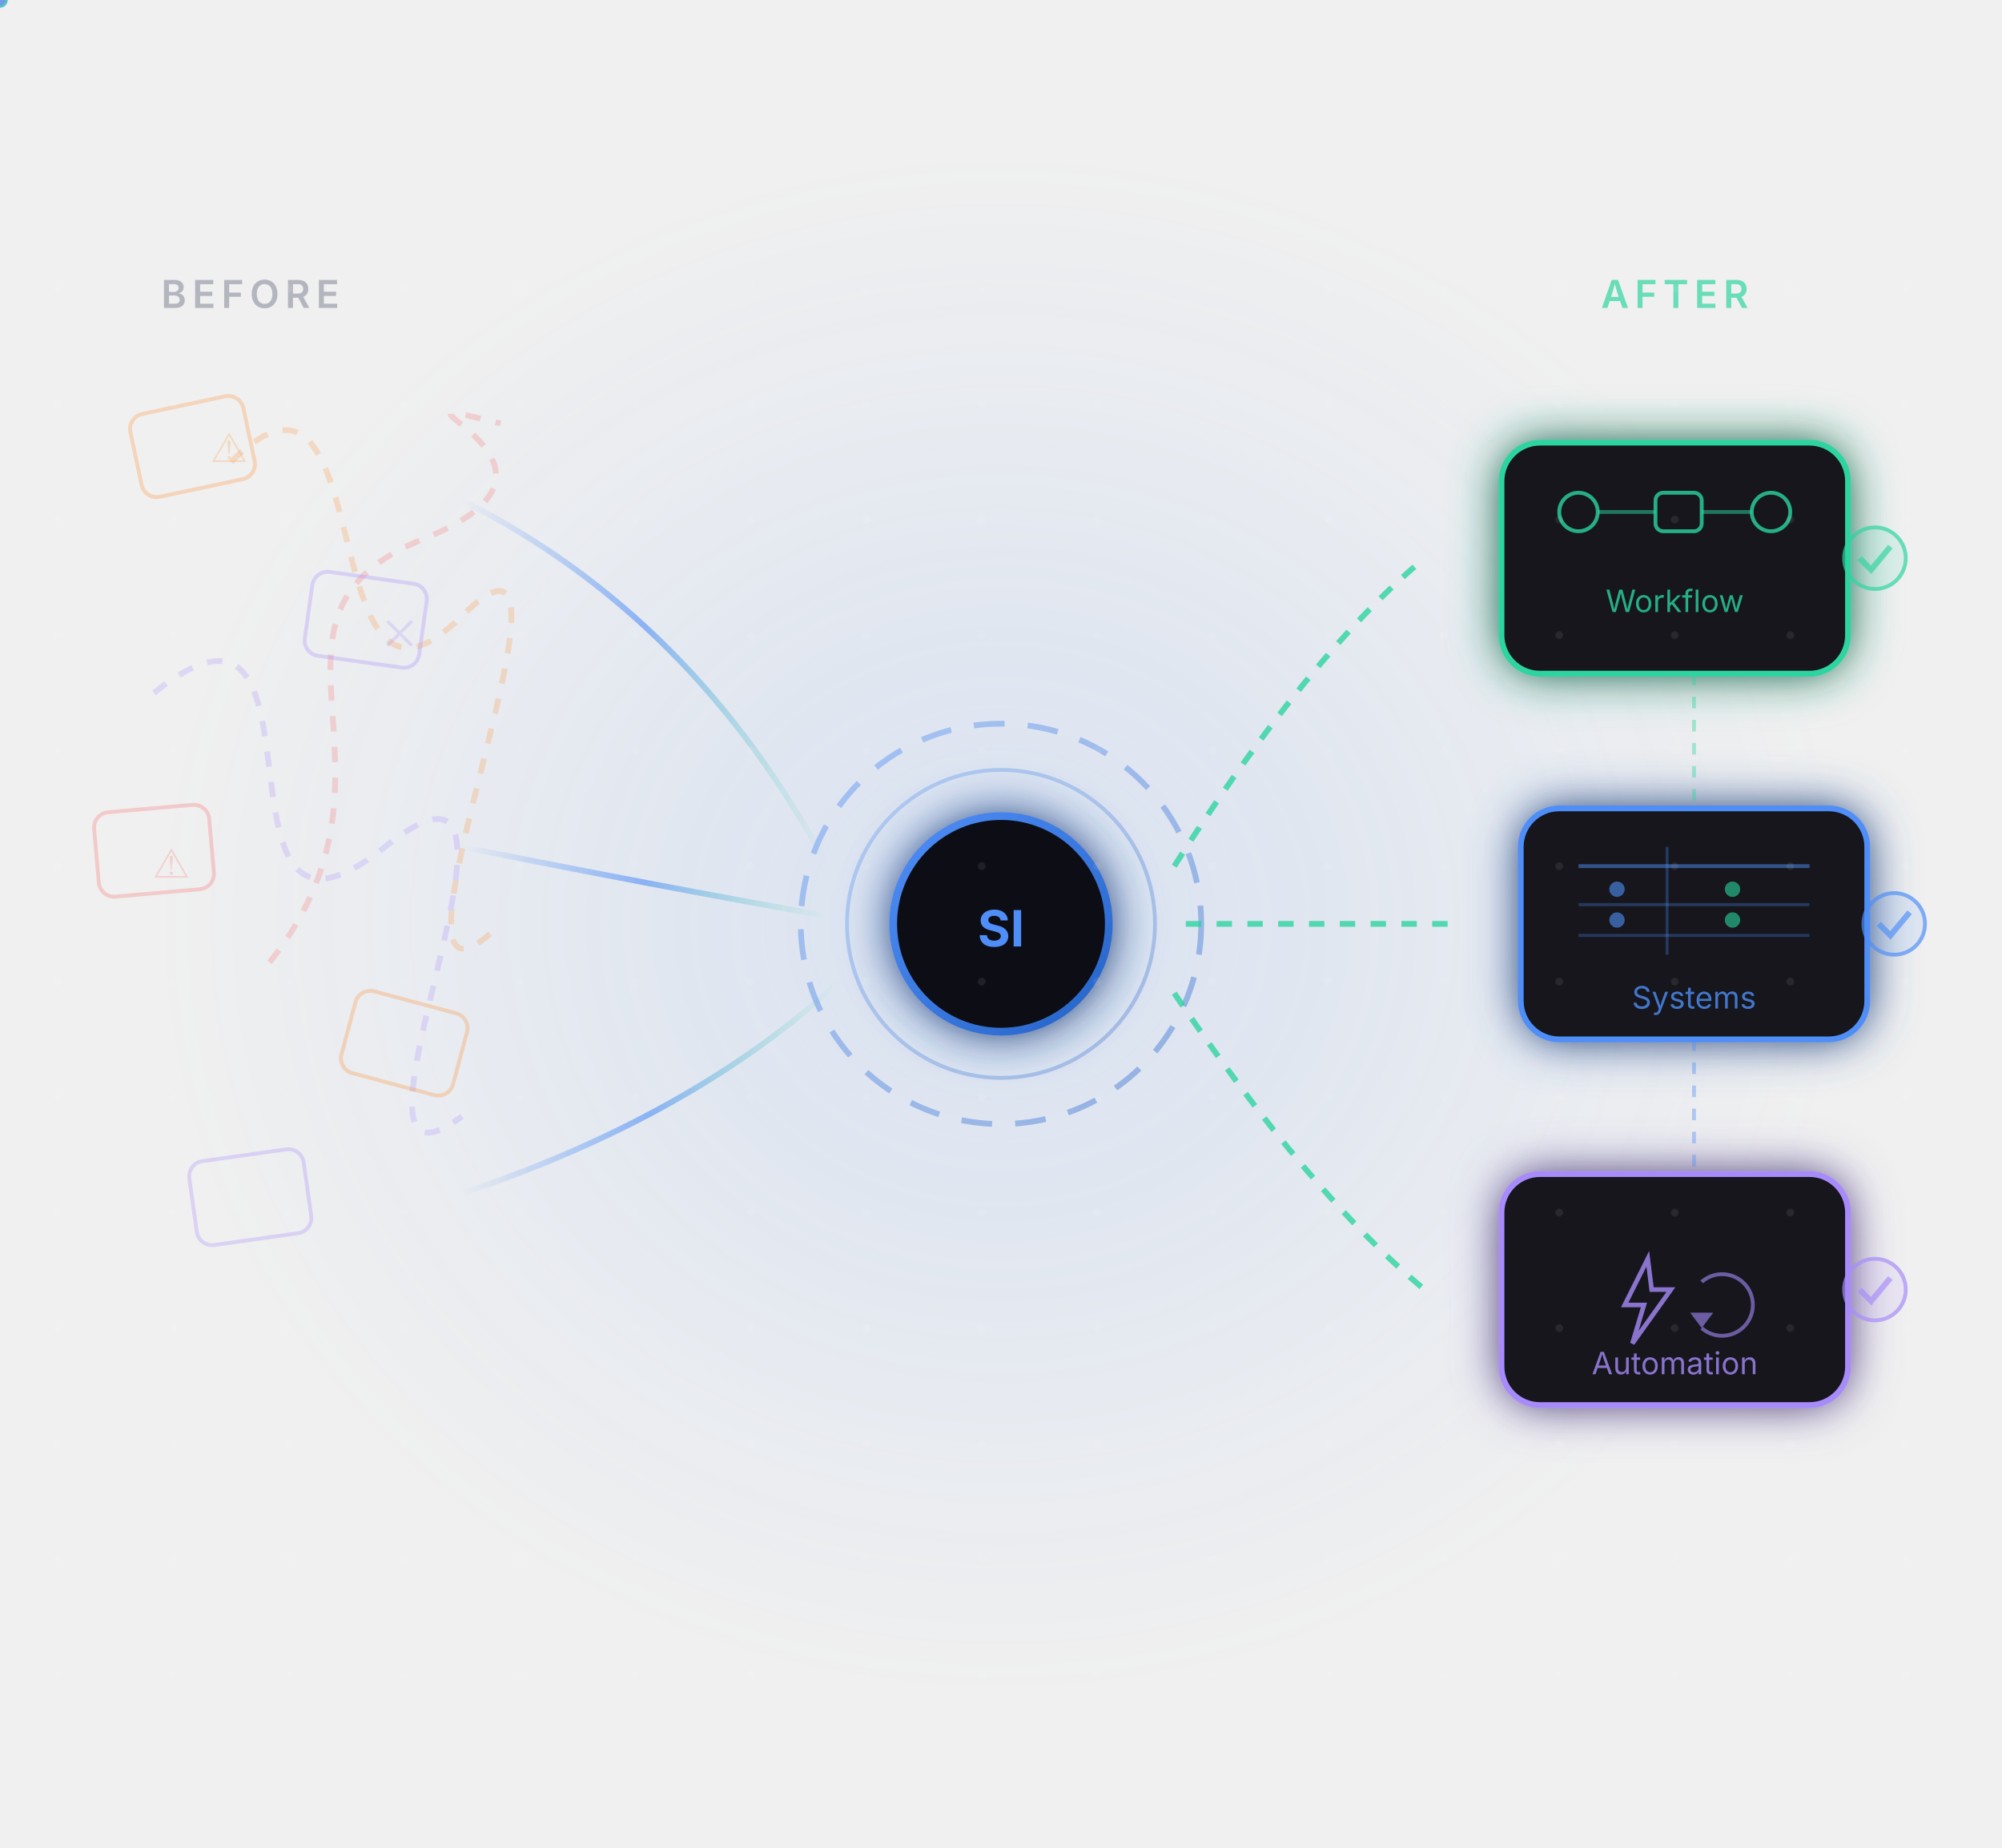
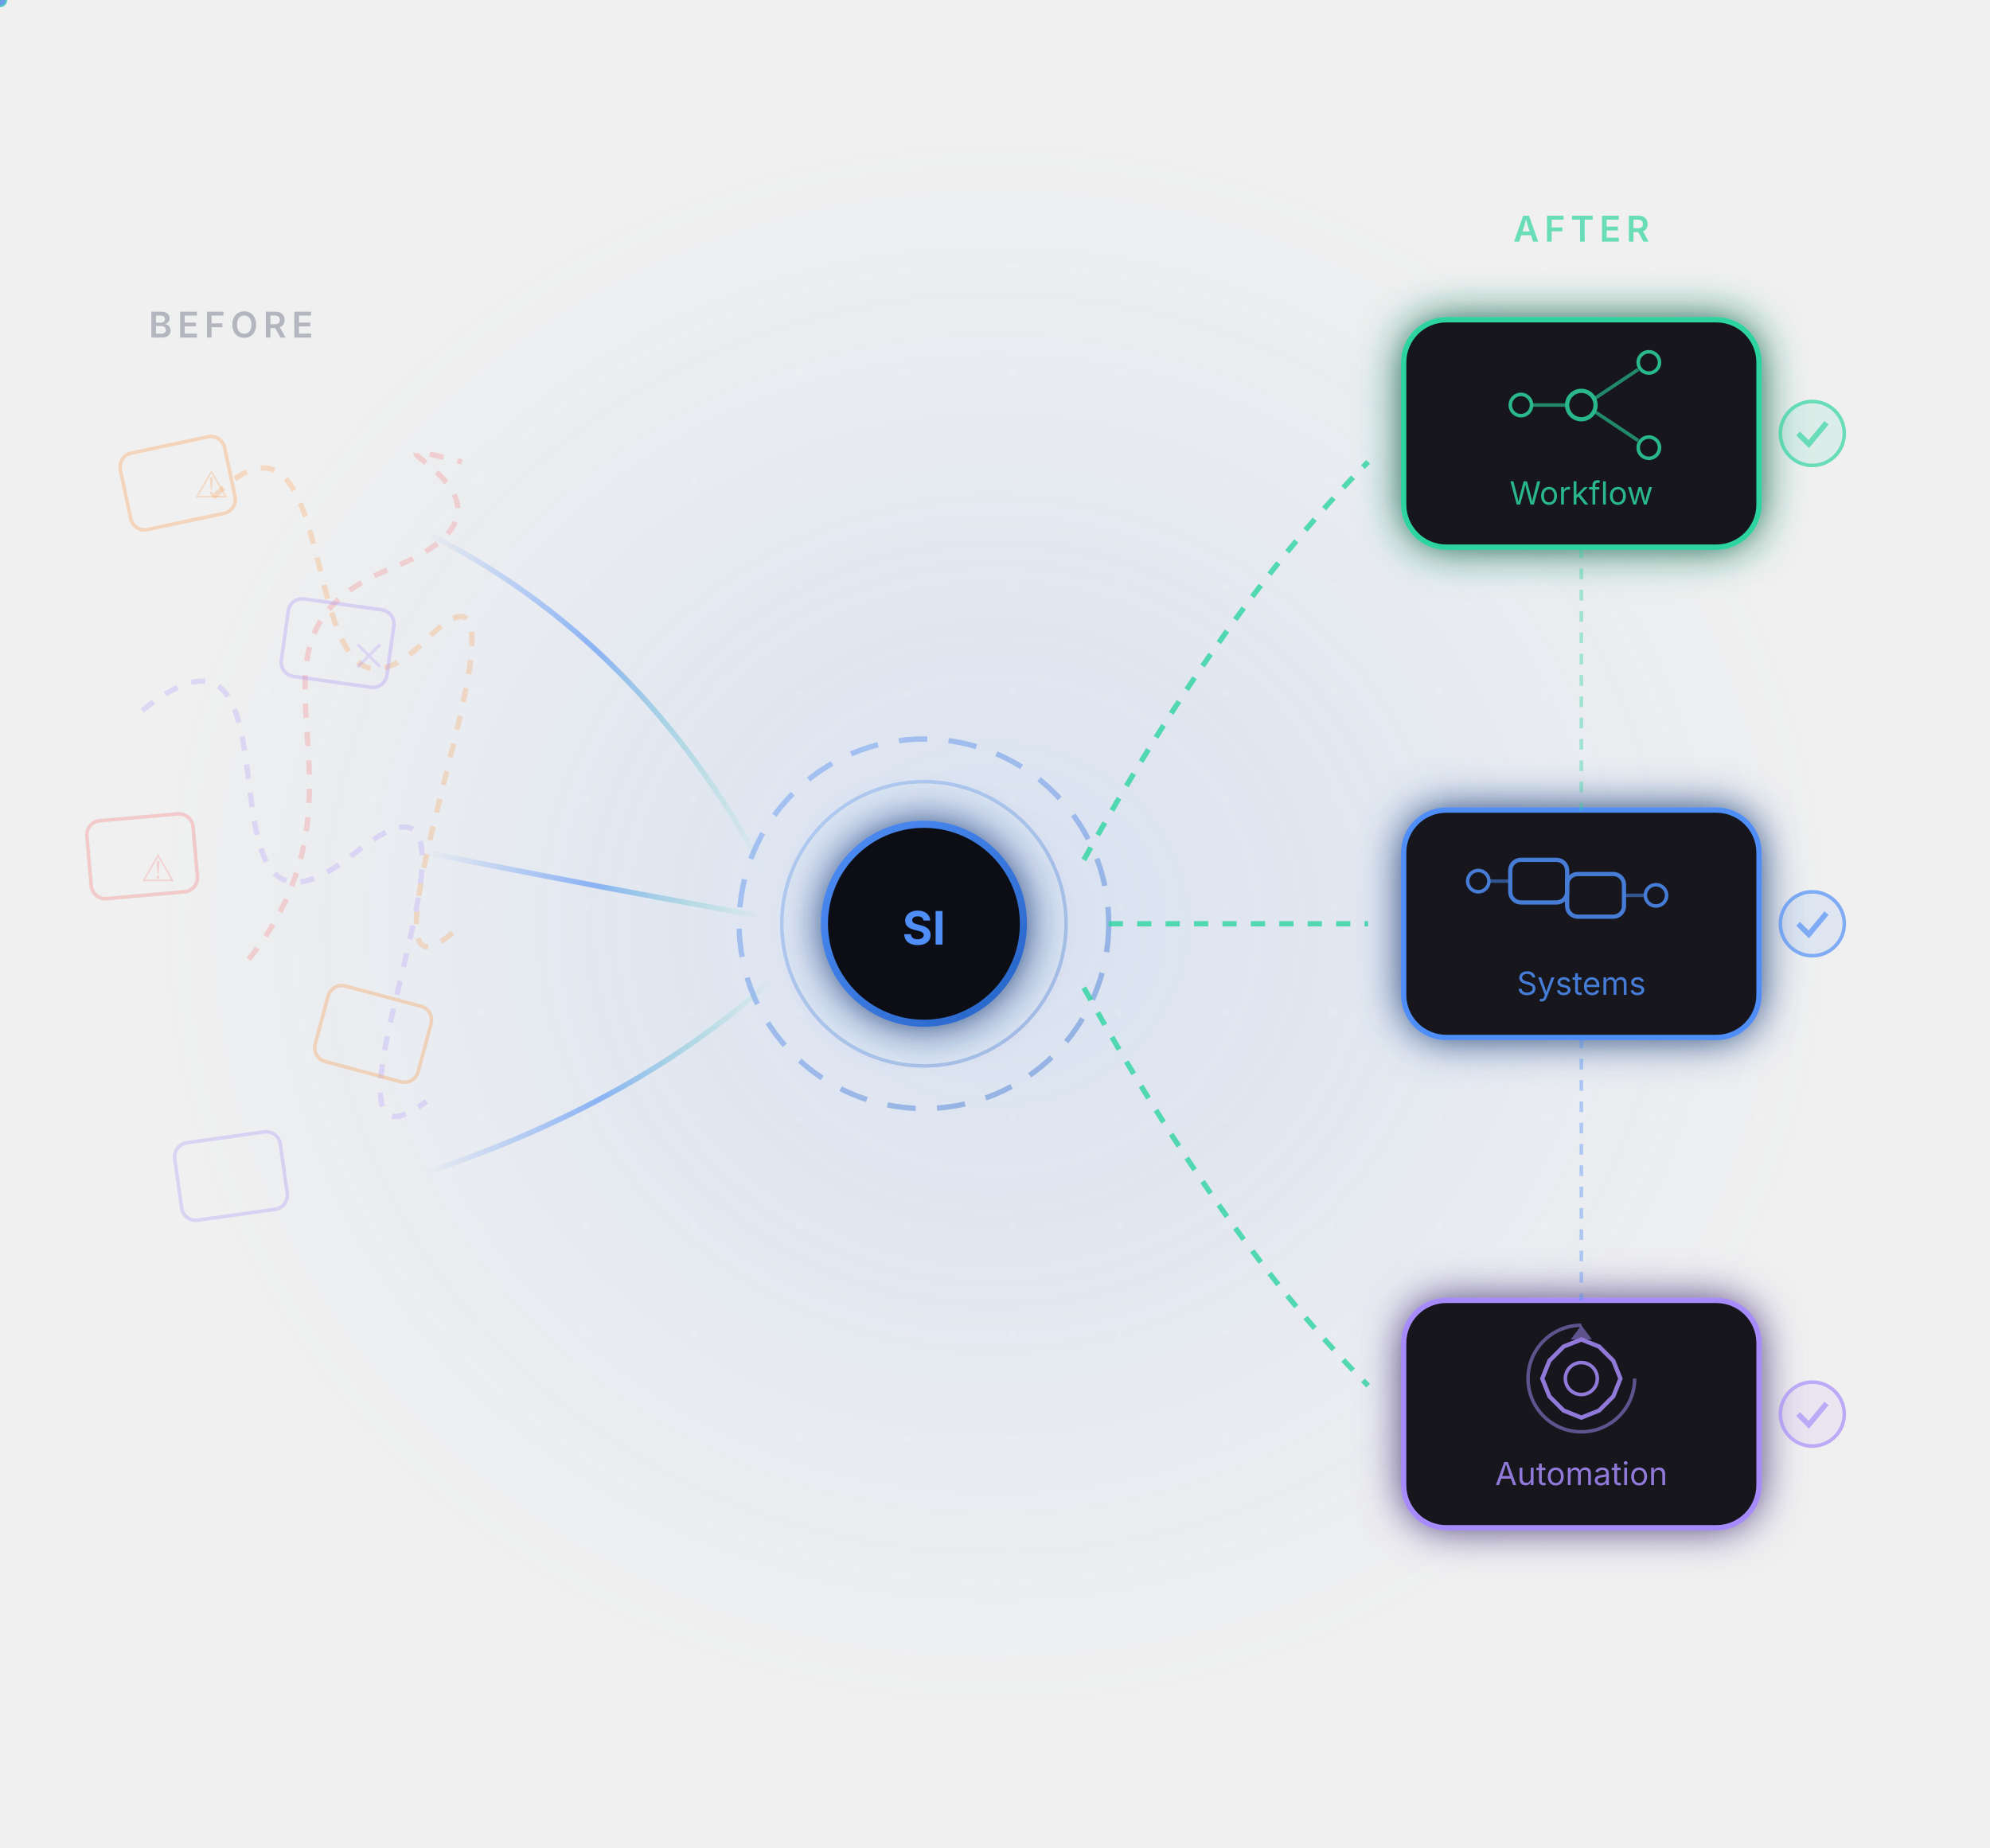
- <svg xmlns="http://www.w3.org/2000/svg" viewBox="0 0 520 480">
+ <svg xmlns="http://www.w3.org/2000/svg" viewBox="0 0 560 520">
  <defs>
    <filter id="glow" x="-50%" y="-50%" width="200%" height="200%">
      <feGaussianBlur stdDeviation="6" result="blur" />
      <feMerge>
        <feMergeNode in="blur" />
        <feMergeNode in="SourceGraphic" />
      </feMerge>
    </filter>
    <filter id="glowSoft" x="-50%" y="-50%" width="200%" height="200%">
      <feGaussianBlur stdDeviation="12" result="blur" />
      <feMerge>
        <feMergeNode in="blur" />
        <feMergeNode in="SourceGraphic" />
      </feMerge>
    </filter>
    <filter id="glowStrong" x="-50%" y="-50%" width="200%" height="200%">
      <feGaussianBlur stdDeviation="18" result="blur" />
      <feMerge>
        <feMergeNode in="blur" />
        <feMergeNode in="SourceGraphic" />
      </feMerge>
    </filter>
    <linearGradient id="blueGrad" x1="0%" y1="0%" x2="100%" y2="100%">
      <stop offset="0%" stop-color="#4f8ef7" />
      <stop offset="100%" stop-color="#2563c7" />
    </linearGradient>
    <linearGradient id="greenGrad" x1="0%" y1="0%" x2="100%" y2="100%">
      <stop offset="0%" stop-color="#2dd4a0" />
      <stop offset="100%" stop-color="#1aab7f" />
    </linearGradient>
    <linearGradient id="purpleGrad" x1="0%" y1="0%" x2="100%" y2="100%">
      <stop offset="0%" stop-color="#a78bfa" />
      <stop offset="100%" stop-color="#7c3aed" />
    </linearGradient>
    <linearGradient id="orangeGrad" x1="0%" y1="0%" x2="100%" y2="100%">
      <stop offset="0%" stop-color="#fb923c" />
      <stop offset="100%" stop-color="#ea580c" />
    </linearGradient>
    <linearGradient id="flowLine" x1="0%" y1="0%" x2="100%" y2="0%">
      <stop offset="0%" stop-color="#4f8ef7" stop-opacity="0" />
      <stop offset="50%" stop-color="#4f8ef7" stop-opacity="1" />
      <stop offset="100%" stop-color="#2dd4a0" stop-opacity="0" />
    </linearGradient>
    <radialGradient id="centerGlow" cx="50%" cy="50%" r="50%">
      <stop offset="0%" stop-color="#4f8ef7" stop-opacity="0.15" />
      <stop offset="100%" stop-color="#4f8ef7" stop-opacity="0" />
    </radialGradient>
-     <clipPath id="screenClip">
-       <rect x="0" y="0" width="60" height="42" rx="4" />
-     </clipPath>
  </defs>
-   <ellipse cx="260" cy="240" rx="220" ry="200" fill="url(#centerGlow)">
-     <animate attributeName="rx" values="220;240;220" dur="6s" repeatCount="indefinite" />
-     <animate attributeName="ry" values="200;220;200" dur="6s" repeatCount="indefinite" />
+   <ellipse cx="280" cy="260" rx="240" ry="220" fill="url(#centerGlow)">
+     <animate attributeName="rx" values="240;260;240" dur="6s" repeatCount="indefinite" />
+     <animate attributeName="ry" values="220;240;220" dur="6s" repeatCount="indefinite" />
  </ellipse>
+   <g opacity="0.08">
+     <pattern id="dots" x="0" y="0" width="30" height="30" patternUnits="userSpaceOnUse">
+       <circle cx="15" cy="15" r="1" fill="#fff" />
+     </pattern>
+     <rect x="0" y="60" width="560" height="440" fill="url(#dots)" />
+   </g>
  <g opacity="0.25">
-     <path d="M60,120 C100,80 80,200 120,160 S90,280 130,240" fill="none" stroke="#fb923c" stroke-width="1.5" stroke-dasharray="4,4">
+     <path d="M60,140 C100,100 80,220 120,180 S90,300 130,260" fill="none" stroke="#fb923c" stroke-width="1.5" stroke-dasharray="4,4">
      <animate attributeName="stroke-dashoffset" from="0" to="-16" dur="3s" repeatCount="indefinite" />
    </path>
-     <path d="M40,180 C90,140 50,260 100,220 S80,320 120,290" fill="none" stroke="#a78bfa" stroke-width="1.5" stroke-dasharray="4,4">
+     <path d="M40,200 C90,160 50,280 100,240 S80,340 120,310" fill="none" stroke="#a78bfa" stroke-width="1.5" stroke-dasharray="4,4">
      <animate attributeName="stroke-dashoffset" from="0" to="-16" dur="4s" repeatCount="indefinite" />
    </path>
-     <path d="M70,250 C110,200 60,160 110,140 S90,100 130,110" fill="none" stroke="#f87171" stroke-width="1.5" stroke-dasharray="4,4">
+     <path d="M70,270 C110,220 60,180 110,160 S90,120 130,130" fill="none" stroke="#f87171" stroke-width="1.5" stroke-dasharray="4,4">
      <animate attributeName="stroke-dashoffset" from="0" to="-16" dur="3.5s" repeatCount="indefinite" />
    </path>
  </g>
  <g opacity="0.5">
-     <rect x="35" y="105" width="30" height="22" rx="4" fill="none" stroke="#fb923c" stroke-width="1" opacity="0.6" transform="rotate(-12, 50, 116)" />
-     <rect x="80" y="150" width="30" height="22" rx="4" fill="none" stroke="#a78bfa" stroke-width="1" opacity="0.6" transform="rotate(8, 95, 161)" />
-     <rect x="25" y="210" width="30" height="22" rx="4" fill="none" stroke="#f87171" stroke-width="1" opacity="0.6" transform="rotate(-5, 40, 221)" />
-     <rect x="90" y="260" width="30" height="22" rx="4" fill="none" stroke="#fb923c" stroke-width="1" opacity="0.6" transform="rotate(15, 105, 271)" />
-     <rect x="50" y="300" width="30" height="22" rx="4" fill="none" stroke="#a78bfa" stroke-width="1" opacity="0.6" transform="rotate(-8, 65, 311)" />
-     <text x="55" y="120" font-size="10" fill="#fb923c" opacity="0.5">⚠</text>
-     <text x="100" y="168" font-size="10" fill="#a78bfa" opacity="0.5">✕</text>
-     <text x="40" y="228" font-size="10" fill="#f87171" opacity="0.5">⚠</text>
+     <rect x="35" y="125" width="30" height="22" rx="4" fill="none" stroke="#fb923c" stroke-width="1" opacity="0.6" transform="rotate(-12, 50, 136)" />
+     <rect x="80" y="170" width="30" height="22" rx="4" fill="none" stroke="#a78bfa" stroke-width="1" opacity="0.6" transform="rotate(8, 95, 181)" />
+     <rect x="25" y="230" width="30" height="22" rx="4" fill="none" stroke="#f87171" stroke-width="1" opacity="0.6" transform="rotate(-5, 40, 241)" />
+     <rect x="90" y="280" width="30" height="22" rx="4" fill="none" stroke="#fb923c" stroke-width="1" opacity="0.6" transform="rotate(15, 105, 291)" />
+     <rect x="50" y="320" width="30" height="22" rx="4" fill="none" stroke="#a78bfa" stroke-width="1" opacity="0.6" transform="rotate(-8, 65, 331)" />
+     <text x="55" y="140" font-size="10" fill="#fb923c" opacity="0.5">⚠</text>
+     <text x="100" y="188" font-size="10" fill="#a78bfa" opacity="0.5">✕</text>
+     <text x="40" y="248" font-size="10" fill="#f87171" opacity="0.5">⚠</text>
  </g>
-   <text x="65" y="80" font-family="-apple-system, BlinkMacSystemFont, sans-serif" font-size="10" font-weight="600" fill="#8a909c" letter-spacing="1.5" text-anchor="middle" opacity="0.6">BEFORE</text>
-   <g transform="translate(260, 240)">
+   <text x="65" y="95" font-family="-apple-system, BlinkMacSystemFont, sans-serif" font-size="10" font-weight="600" fill="#8a909c" letter-spacing="1.5" text-anchor="middle" opacity="0.6">BEFORE</text>
+   <g transform="translate(260, 260)">
    <circle cx="0" cy="0" r="52" fill="none" stroke="url(#blueGrad)" stroke-width="1.5" stroke-dasharray="8,6" opacity="0.4">
      <animateTransform attributeName="transform" type="rotate" from="0" to="360" dur="20s" repeatCount="indefinite" />
    </circle>
    <circle cx="0" cy="0" r="40" fill="none" stroke="url(#blueGrad)" stroke-width="1" opacity="0.3">
      <animateTransform attributeName="transform" type="rotate" from="360" to="0" dur="15s" repeatCount="indefinite" />
    </circle>
    <circle cx="0" cy="0" r="28" fill="#0d0f12" stroke="url(#blueGrad)" stroke-width="2" filter="url(#glow)" />
    <text x="0" y="1" font-family="-apple-system, BlinkMacSystemFont, sans-serif" font-size="13" font-weight="700" fill="#4f8ef7" text-anchor="middle" dominant-baseline="middle">SI</text>
    <circle cx="0" cy="0" r="28" fill="none" stroke="#4f8ef7" stroke-width="1" opacity="0">
      <animate attributeName="r" values="28;55" dur="2.5s" repeatCount="indefinite" />
      <animate attributeName="opacity" values="0.5;0" dur="2.5s" repeatCount="indefinite" />
    </circle>
    <circle cx="0" cy="0" r="28" fill="none" stroke="#4f8ef7" stroke-width="1" opacity="0">
      <animate attributeName="r" values="28;55" dur="2.5s" begin="1.25s" repeatCount="indefinite" />
      <animate attributeName="opacity" values="0.5;0" dur="2.5s" begin="1.25s" repeatCount="indefinite" />
    </circle>
  </g>
  <g opacity="0.6">
-     <path d="M120,130 Q180,160 215,225" fill="none" stroke="url(#flowLine)" stroke-width="1.5">
+     <path d="M120,150 Q180,180 215,245" fill="none" stroke="url(#flowLine)" stroke-width="1.5">
      <animate attributeName="stroke-dashoffset" from="80" to="0" dur="2s" repeatCount="indefinite" />
    </path>
-     <path d="M120,220 Q170,230 215,238" fill="none" stroke="url(#flowLine)" stroke-width="1.5">
+     <path d="M120,240 Q170,250 215,258" fill="none" stroke="url(#flowLine)" stroke-width="1.5">
      <animate attributeName="stroke-dashoffset" from="60" to="0" dur="1.8s" repeatCount="indefinite" />
    </path>
-     <path d="M120,310 Q180,290 218,255" fill="none" stroke="url(#flowLine)" stroke-width="1.5">
+     <path d="M120,330 Q180,310 218,275" fill="none" stroke="url(#flowLine)" stroke-width="1.5">
      <animate attributeName="stroke-dashoffset" from="80" to="0" dur="2.2s" repeatCount="indefinite" />
    </path>
  </g>
  <g opacity="0.8">
-     <path d="M305,225 Q340,170 370,145" fill="none" stroke="#2dd4a0" stroke-width="1.5" stroke-dasharray="4,4">
+     <path d="M305,242 Q345,170 385,130" fill="none" stroke="#2dd4a0" stroke-width="1.5" stroke-dasharray="4,4">
      <animate attributeName="stroke-dashoffset" from="0" to="-16" dur="1.5s" repeatCount="indefinite" />
    </path>
-     <path d="M308,240 Q350,240 380,240" fill="none" stroke="#2dd4a0" stroke-width="1.5" stroke-dasharray="4,4">
+     <path d="M312,260 Q355,260 385,260" fill="none" stroke="#2dd4a0" stroke-width="1.5" stroke-dasharray="4,4">
      <animate attributeName="stroke-dashoffset" from="0" to="-16" dur="1.5s" repeatCount="indefinite" />
    </path>
-     <path d="M305,258 Q340,310 370,335" fill="none" stroke="#2dd4a0" stroke-width="1.5" stroke-dasharray="4,4">
+     <path d="M305,278 Q345,350 385,390" fill="none" stroke="#2dd4a0" stroke-width="1.5" stroke-dasharray="4,4">
      <animate attributeName="stroke-dashoffset" from="0" to="-16" dur="1.5s" repeatCount="indefinite" />
    </path>
  </g>
-   <text x="435" y="80" font-family="-apple-system, BlinkMacSystemFont, sans-serif" font-size="10" font-weight="600" fill="#2dd4a0" letter-spacing="1.5" text-anchor="middle" opacity="0.7">AFTER</text>
-   <g transform="translate(390, 115)" filter="url(#glow)">
-     <rect x="0" y="0" width="90" height="60" rx="10" fill="#13161b" stroke="#2dd4a0" stroke-width="1.5" />
-     <circle cx="20" cy="18" r="5" fill="none" stroke="#2dd4a0" stroke-width="1" opacity="0.8" />
-     <line x1="25" y1="18" x2="40" y2="18" stroke="#2dd4a0" stroke-width="1" opacity="0.5" />
-     <rect x="40" y="13" width="12" height="10" rx="2" fill="none" stroke="#2dd4a0" stroke-width="1" opacity="0.8" />
-     <line x1="52" y1="18" x2="65" y2="18" stroke="#2dd4a0" stroke-width="1" opacity="0.5" />
-     <circle cx="70" cy="18" r="5" fill="none" stroke="#2dd4a0" stroke-width="1" opacity="0.8" />
-     <text x="45" y="44" font-family="-apple-system, sans-serif" font-size="8" fill="#2dd4a0" text-anchor="middle" opacity="0.8">Workflow</text>
-     <rect x="0" y="0" width="90" height="60" rx="10" fill="none" stroke="#2dd4a0" stroke-width="1" opacity="0">
+   <text x="445" y="68" font-family="-apple-system, BlinkMacSystemFont, sans-serif" font-size="10" font-weight="600" fill="#2dd4a0" letter-spacing="1.5" text-anchor="middle" opacity="0.7">AFTER</text>
+   <g transform="translate(395, 90)" filter="url(#glow)">
+     <rect x="0" y="0" width="100" height="64" rx="12" fill="#13161b" stroke="#2dd4a0" stroke-width="1.5" />
+     <g transform="translate(50, 24)" opacity="0.85">
+       <circle cx="0" cy="0" r="4" fill="none" stroke="#2dd4a0" stroke-width="1.2" />
+       <line x1="4" y1="-2" x2="16" y2="-10" stroke="#2dd4a0" stroke-width="1" opacity="0.7" />
+       <line x1="4" y1="2" x2="16" y2="10" stroke="#2dd4a0" stroke-width="1" opacity="0.7" />
+       <circle cx="19" cy="-12" r="3" fill="none" stroke="#2dd4a0" stroke-width="1" />
+       <circle cx="19" cy="12" r="3" fill="none" stroke="#2dd4a0" stroke-width="1" />
+       <line x1="-4" y1="0" x2="-14" y2="0" stroke="#2dd4a0" stroke-width="1" opacity="0.7" />
+       <circle cx="-17" cy="0" r="3" fill="none" stroke="#2dd4a0" stroke-width="1" />
+     </g>
+     <text x="50" y="52" font-family="-apple-system, sans-serif" font-size="9" fill="#2dd4a0" text-anchor="middle" opacity="0.85">Workflow</text>
+     <rect x="0" y="0" width="100" height="64" rx="12" fill="none" stroke="#2dd4a0" stroke-width="1" opacity="0">
      <animate attributeName="opacity" values="0;0.4;0" dur="3s" begin="0s" repeatCount="indefinite" />
    </rect>
  </g>
-   <g transform="translate(395, 210)" filter="url(#glow)">
-     <rect x="0" y="0" width="90" height="60" rx="10" fill="#13161b" stroke="#4f8ef7" stroke-width="1.5" />
-     <line x1="15" y1="15" x2="75" y2="15" stroke="#4f8ef7" stroke-width="1" opacity="0.5" />
-     <line x1="15" y1="25" x2="75" y2="25" stroke="#4f8ef7" stroke-width="0.8" opacity="0.3" />
-     <line x1="15" y1="33" x2="75" y2="33" stroke="#4f8ef7" stroke-width="0.8" opacity="0.3" />
-     <line x1="38" y1="10" x2="38" y2="38" stroke="#4f8ef7" stroke-width="0.8" opacity="0.3" />
-     <circle cx="25" cy="21" r="2" fill="#4f8ef7" opacity="0.6" />
-     <circle cx="25" cy="29" r="2" fill="#4f8ef7" opacity="0.6" />
-     <circle cx="55" cy="21" r="2" fill="#2dd4a0" opacity="0.6" />
-     <circle cx="55" cy="29" r="2" fill="#2dd4a0" opacity="0.6" />
-     <text x="45" y="52" font-family="-apple-system, sans-serif" font-size="8" fill="#4f8ef7" text-anchor="middle" opacity="0.8">Systems</text>
-     <rect x="0" y="0" width="90" height="60" rx="10" fill="none" stroke="#4f8ef7" stroke-width="1" opacity="0">
+   <g transform="translate(395, 228)" filter="url(#glow)">
+     <rect x="0" y="0" width="100" height="64" rx="12" fill="#13161b" stroke="#4f8ef7" stroke-width="1.5" />
+     <g transform="translate(50, 24)" opacity="0.85">
+       <rect x="-20" y="-10" width="16" height="12" rx="3" fill="none" stroke="#4f8ef7" stroke-width="1.2" />
+       <rect x="-4" y="-6" width="16" height="12" rx="3" fill="none" stroke="#4f8ef7" stroke-width="1.2" />
+       <line x1="12" y1="0" x2="18" y2="0" stroke="#4f8ef7" stroke-width="1" opacity="0.6" />
+       <circle cx="21" cy="0" r="3" fill="none" stroke="#4f8ef7" stroke-width="1" />
+       <line x1="-20" y1="-4" x2="-26" y2="-4" stroke="#4f8ef7" stroke-width="1" opacity="0.6" />
+       <circle cx="-29" cy="-4" r="3" fill="none" stroke="#4f8ef7" stroke-width="1" />
+     </g>
+     <text x="50" y="52" font-family="-apple-system, sans-serif" font-size="9" fill="#4f8ef7" text-anchor="middle" opacity="0.85">Systems</text>
+     <rect x="0" y="0" width="100" height="64" rx="12" fill="none" stroke="#4f8ef7" stroke-width="1" opacity="0">
      <animate attributeName="opacity" values="0;0.4;0" dur="3s" begin="1s" repeatCount="indefinite" />
    </rect>
  </g>
-   <g transform="translate(390, 305)" filter="url(#glow)">
-     <rect x="0" y="0" width="90" height="60" rx="10" fill="#13161b" stroke="#a78bfa" stroke-width="1.5" />
-     <g transform="translate(30, 22)">
-       <polygon points="8,0 2,12 7,12 4,22 14,8 9,8" fill="none" stroke="#a78bfa" stroke-width="1.2" opacity="0.8" />
-       <path d="M22,6 A8,8 0 1,1 22,18" fill="none" stroke="#a78bfa" stroke-width="1" opacity="0.6" />
-       <polygon points="22,18 19,14 25,14" fill="#a78bfa" opacity="0.6" />
+   <g transform="translate(395, 366)" filter="url(#glow)">
+     <rect x="0" y="0" width="100" height="64" rx="12" fill="#13161b" stroke="#a78bfa" stroke-width="1.5" />
+     <g transform="translate(50, 22)" opacity="0.85">
+       <polygon points="0,-11 5,-9 9,-5 11,0 9,5 5,9 0,11 -5,9 -9,5 -11,0 -9,-5 -5,-9" fill="none" stroke="#a78bfa" stroke-width="1.2" />
+       <circle cx="0" cy="0" r="4.5" fill="none" stroke="#a78bfa" stroke-width="1" />
+       <path d="M15,0 A15,15 0 1,1 0,-15" fill="none" stroke="#a78bfa" stroke-width="1" opacity="0.6" />
+       <polygon points="0,-15 3,-11 -3,-11" fill="#a78bfa" opacity="0.6" />
    </g>
-     <text x="45" y="52" font-family="-apple-system, sans-serif" font-size="8" fill="#a78bfa" text-anchor="middle" opacity="0.8">Automation</text>
-     <rect x="0" y="0" width="90" height="60" rx="10" fill="none" stroke="#a78bfa" stroke-width="1" opacity="0">
+     <text x="50" y="52" font-family="-apple-system, sans-serif" font-size="9" fill="#a78bfa" text-anchor="middle" opacity="0.85">Automation</text>
+     <rect x="0" y="0" width="100" height="64" rx="12" fill="none" stroke="#a78bfa" stroke-width="1" opacity="0">
      <animate attributeName="opacity" values="0;0.4;0" dur="3s" begin="2s" repeatCount="indefinite" />
    </rect>
  </g>
  <g opacity="0.4">
-     <line x1="440" y1="175" x2="440" y2="210" stroke="#2dd4a0" stroke-width="1" stroke-dasharray="3,3">
+     <line x1="445" y1="154" x2="445" y2="228" stroke="#2dd4a0" stroke-width="1" stroke-dasharray="3,3">
      <animate attributeName="stroke-dashoffset" from="0" to="-12" dur="2s" repeatCount="indefinite" />
    </line>
-     <line x1="440" y1="270" x2="440" y2="305" stroke="#4f8ef7" stroke-width="1" stroke-dasharray="3,3">
+     <line x1="445" y1="292" x2="445" y2="366" stroke="#4f8ef7" stroke-width="1" stroke-dasharray="3,3">
      <animate attributeName="stroke-dashoffset" from="0" to="-12" dur="2s" repeatCount="indefinite" />
    </line>
  </g>
+   <g opacity="0.7">
+     <circle cx="510" cy="122" r="9" fill="rgba(45,212,160,0.15)" stroke="#2dd4a0" stroke-width="1" />
+     <polyline points="506,122 509,125 514,119" fill="none" stroke="#2dd4a0" stroke-width="1.5" />
+     <circle cx="510" cy="260" r="9" fill="rgba(79,142,247,0.15)" stroke="#4f8ef7" stroke-width="1" />
+     <polyline points="506,260 509,263 514,257" fill="none" stroke="#4f8ef7" stroke-width="1.5" />
+     <circle cx="510" cy="398" r="9" fill="rgba(167,139,250,0.15)" stroke="#a78bfa" stroke-width="1" />
+     <polyline points="506,398 509,401 514,395" fill="none" stroke="#a78bfa" stroke-width="1.5" />
+   </g>
  <g>
    <circle cx="0" cy="0" r="2" fill="#4f8ef7" opacity="0.6" filter="url(#glow)">
-       <animateMotion dur="4s" repeatCount="indefinite" path="M150,200 Q200,180 250,220 Q280,240 260,240" />
+       <animateMotion dur="4s" repeatCount="indefinite" path="M150,220 Q200,200 250,240 Q280,260 260,260" />
    </circle>
    <circle cx="0" cy="0" r="2" fill="#2dd4a0" opacity="0.6" filter="url(#glow)">
-       <animateMotion dur="3.5s" repeatCount="indefinite" path="M280,240 Q320,200 400,150 Q430,140 430,145" />
+       <animateMotion dur="3.5s" repeatCount="indefinite" path="M290,250 Q340,180 420,130 Q450,115 445,122" />
    </circle>
    <circle cx="0" cy="0" r="1.5" fill="#a78bfa" opacity="0.5" filter="url(#glow)">
-       <animateMotion dur="4.5s" repeatCount="indefinite" path="M270,250 Q330,300 400,340 Q430,350 430,335" />
+       <animateMotion dur="4.5s" repeatCount="indefinite" path="M290,270 Q350,340 420,390 Q450,400 445,398" />
    </circle>
    <circle cx="0" cy="0" r="1.5" fill="#4f8ef7" opacity="0.4" filter="url(#glow)">
-       <animateMotion dur="5s" repeatCount="indefinite" path="M100,280 Q160,260 220,245" />
+       <animateMotion dur="5s" repeatCount="indefinite" path="M100,300 Q160,280 220,265" />
    </circle>
  </g>
-   <g opacity="0.08">
-     <pattern id="dots" x="0" y="0" width="30" height="30" patternUnits="userSpaceOnUse">
-       <circle cx="15" cy="15" r="1" fill="#fff" />
-     </pattern>
-     <rect x="0" y="60" width="520" height="400" fill="url(#dots)" />
-   </g>
-   <g opacity="0.7">
-     <circle cx="487" cy="145" r="8" fill="rgba(45,212,160,0.15)" stroke="#2dd4a0" stroke-width="1" />
-     <polyline points="483,145 486,148 491,142" fill="none" stroke="#2dd4a0" stroke-width="1.5" />
-     <circle cx="492" cy="240" r="8" fill="rgba(79,142,247,0.15)" stroke="#4f8ef7" stroke-width="1" />
-     <polyline points="488,240 491,243 496,237" fill="none" stroke="#4f8ef7" stroke-width="1.5" />
-     <circle cx="487" cy="335" r="8" fill="rgba(167,139,250,0.15)" stroke="#a78bfa" stroke-width="1" />
-     <polyline points="483,335 486,338 491,332" fill="none" stroke="#a78bfa" stroke-width="1.5" />
-   </g>
</svg>
